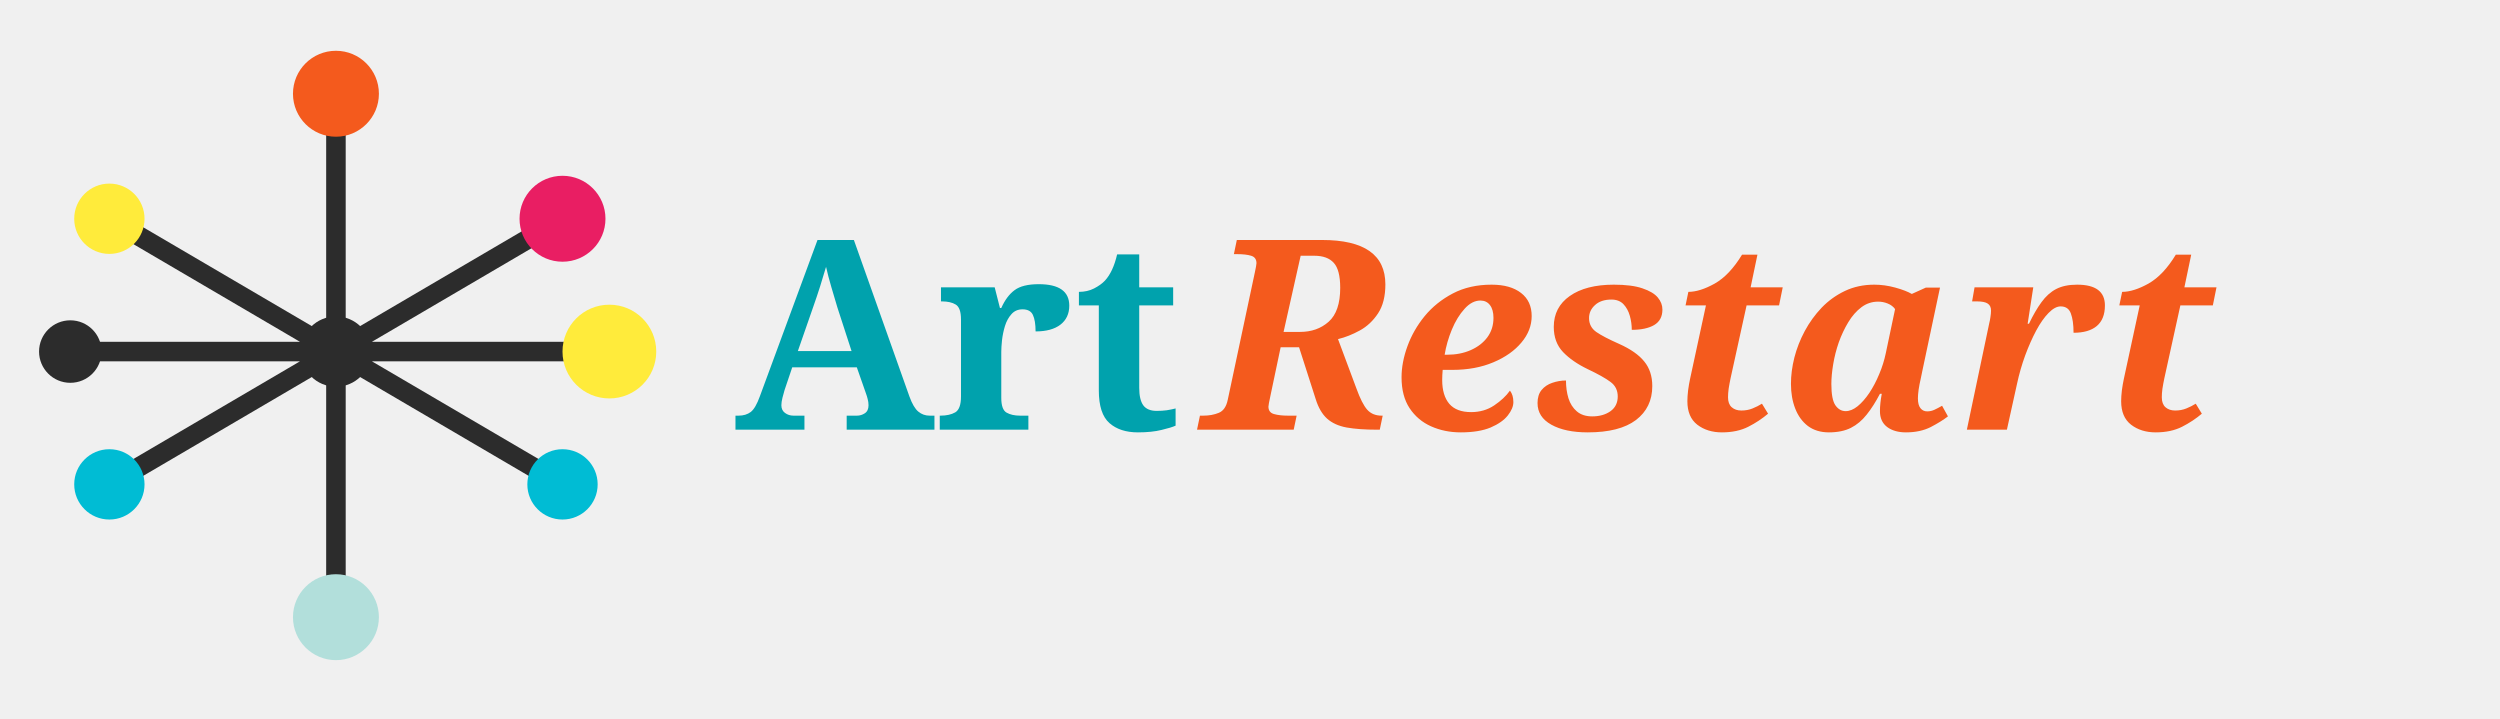
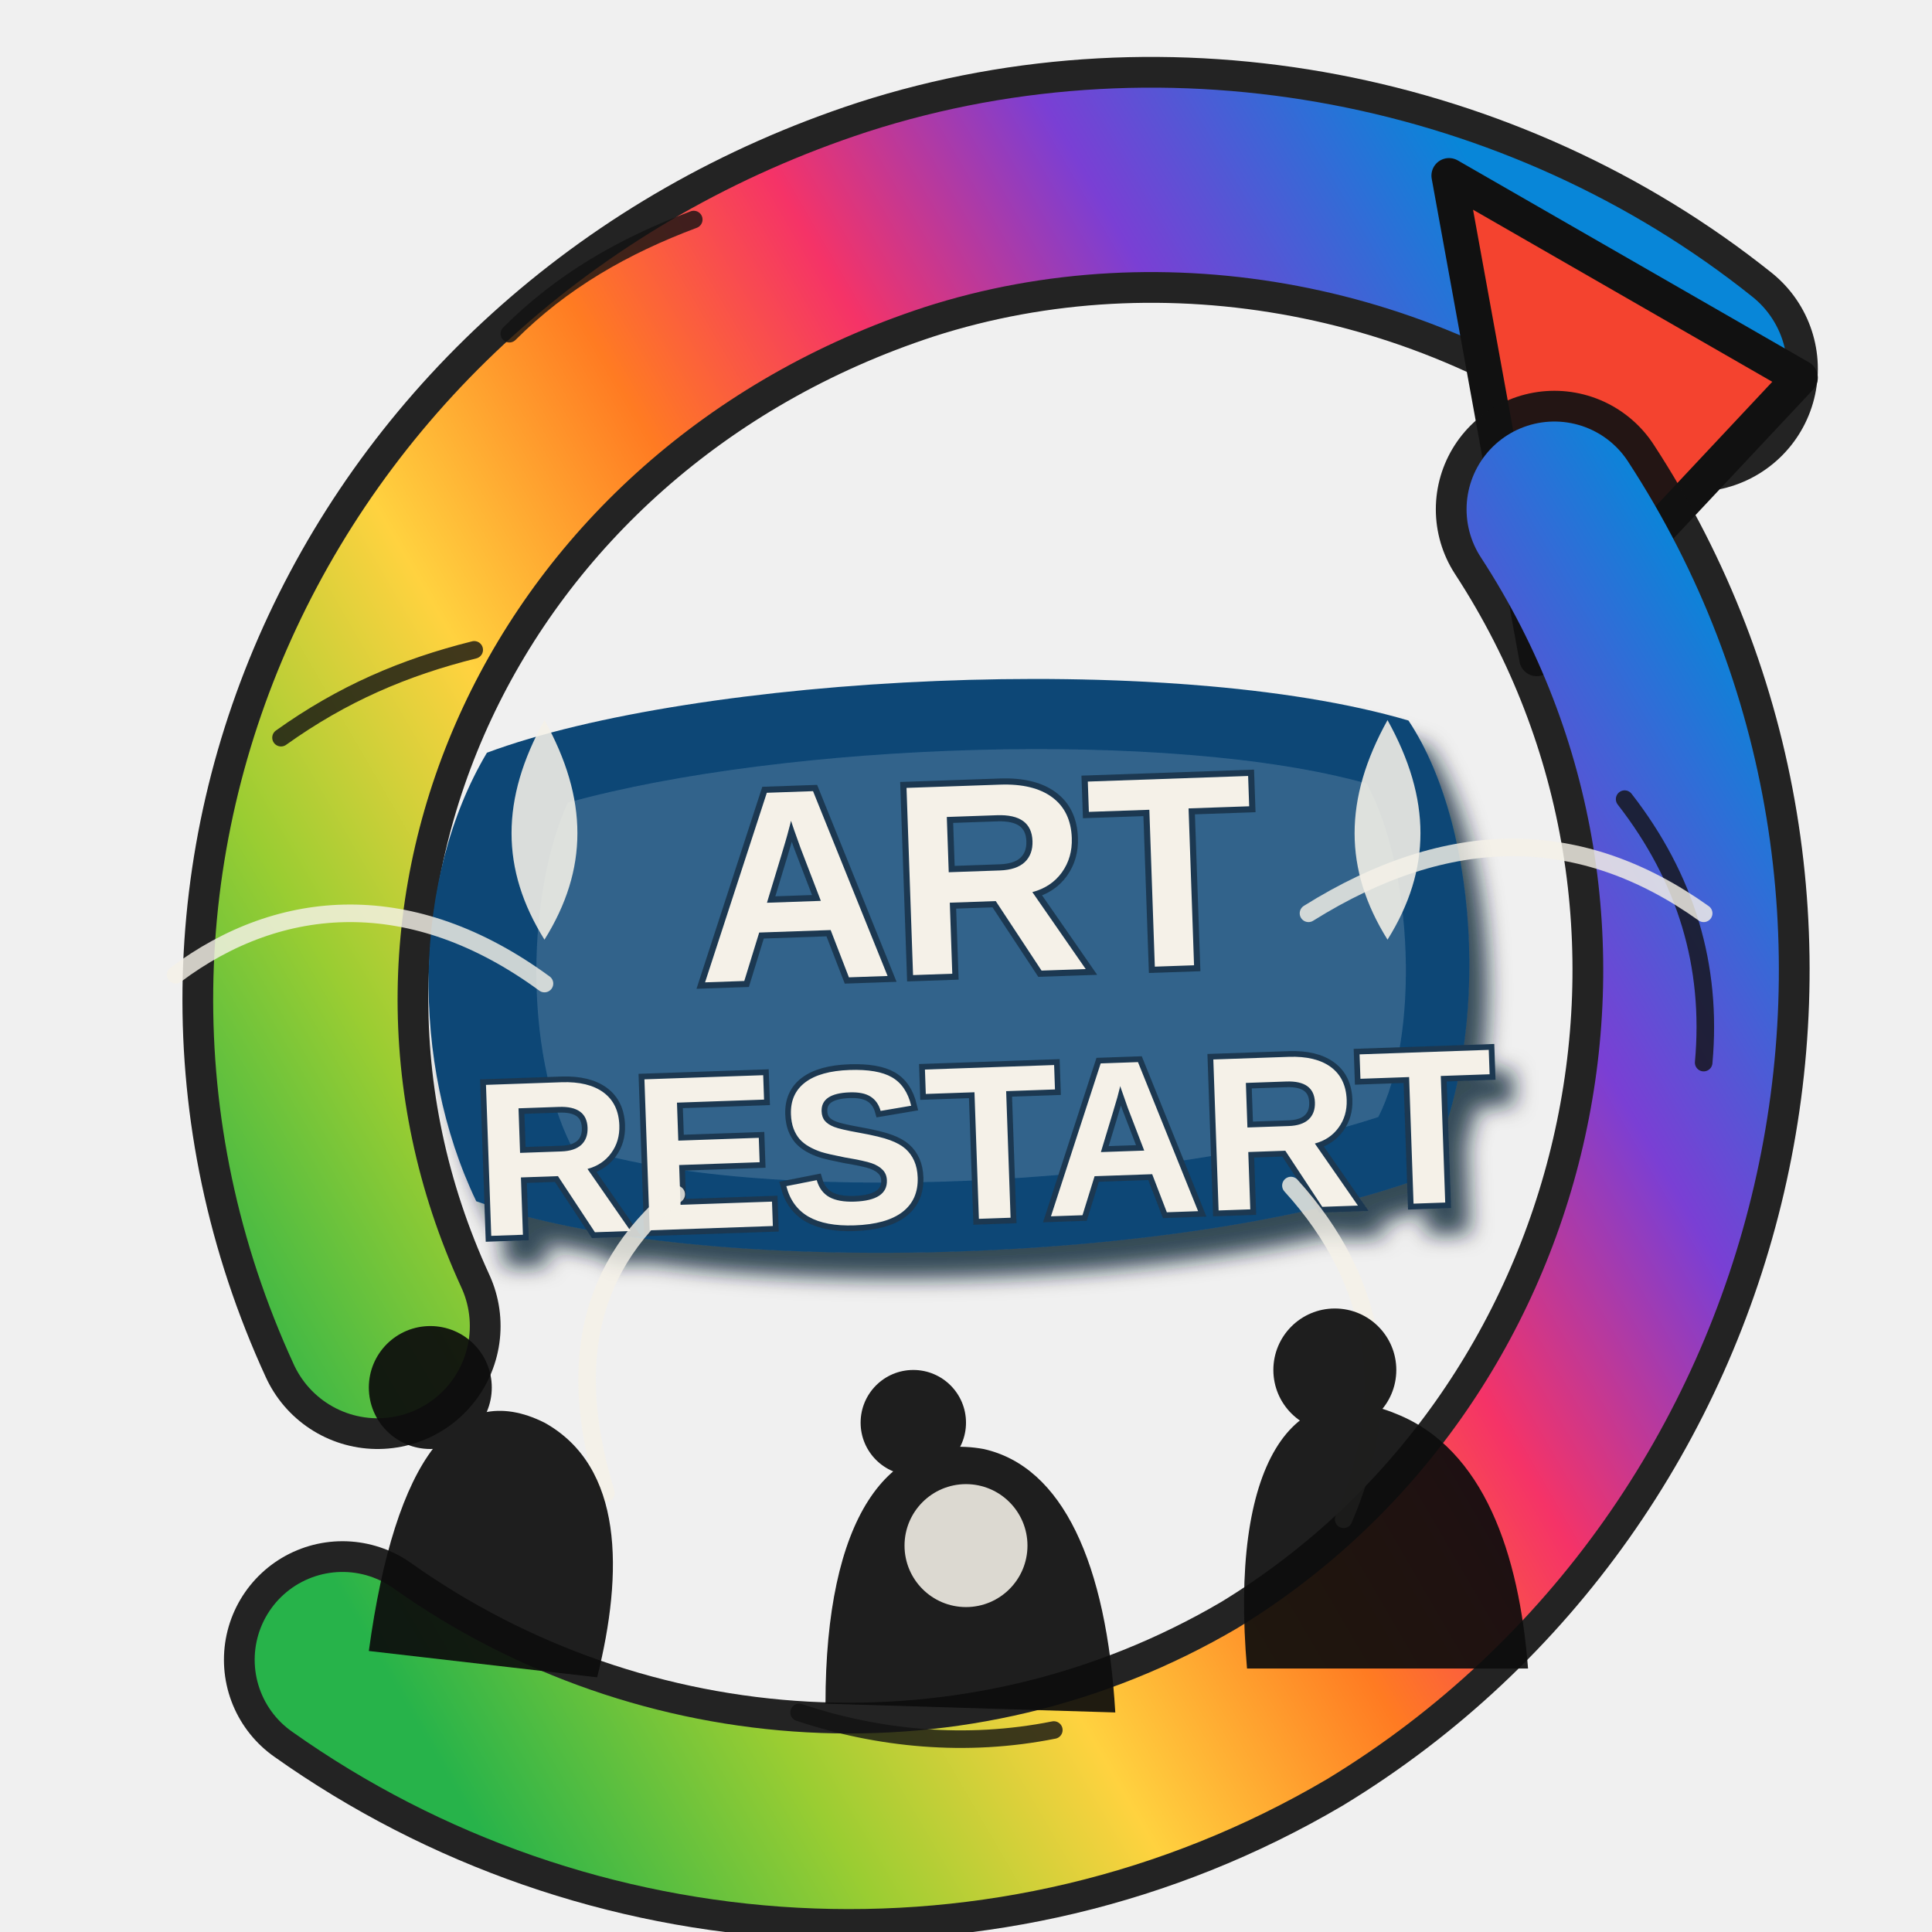
- <svg xmlns="http://www.w3.org/2000/svg" viewBox="0 0 320 92" width="320" height="92" aria-label="Art Restart">
-   <g transform="translate(4 6)">
-     <g fill="none" stroke="#2c2c2c" stroke-width="2.5" stroke-linecap="round">
-       <path d="M39 39 L39 6 M39 39 L39 73 M39 39 L10 22 M39 39 L68 56 M39 39 L68 22 M39 39 L10 56 M39 39 L5 39 M39 39 L74 39" />
-     </g>
-     <circle cx="39" cy="39" r="4.5" fill="#2c2c2c" />
-     <circle cx="39" cy="6" r="5.5" fill="#f45a1d" />
-     <circle cx="39" cy="73" r="5.5" fill="#b2dfdb" />
-     <circle cx="10" cy="22" r="4.5" fill="#ffeb3b" />
-     <circle cx="68" cy="56" r="4.5" fill="#00bcd4" />
-     <circle cx="68" cy="22" r="5.5" fill="#e91e63" />
-     <circle cx="10" cy="56" r="4.5" fill="#00bcd4" />
-     <circle cx="5" cy="39" r="4" fill="#2c2c2c" />
-     <circle cx="74" cy="39" r="6" fill="#ffeb3b" />
+ <svg xmlns="http://www.w3.org/2000/svg" viewBox="0 0 220 220" width="220" height="220" aria-label="Art Restart">
+   <defs>
+     <filter id="ink" x="-20%" y="-20%" width="140%" height="140%">
+       <feDropShadow dx="2" dy="3" stdDeviation="1.2" flood-color="#07192b" flood-opacity="0.78" />
+     </filter>
+     <linearGradient id="restart-ring" x1="24" y1="156" x2="191" y2="59" gradientUnits="userSpaceOnUse">
+       <stop offset="0" stop-color="#27b34a" />
+       <stop offset="0.18" stop-color="#9acd32" />
+       <stop offset="0.34" stop-color="#ffd23f" />
+       <stop offset="0.5" stop-color="#ff7b22" />
+       <stop offset="0.64" stop-color="#f53367" />
+       <stop offset="0.8" stop-color="#7a3fd4" />
+       <stop offset="1" stop-color="#0886d8" />
+     </linearGradient>
+   </defs>
+   <rect width="220" height="220" fill="none" />
+   <path d="M43 151C20 101 47 43 102 25c31-10 66-3 91 17" fill="none" stroke="#111" stroke-width="28" stroke-linecap="round" opacity="0.92" />
+   <path d="M43 151C20 101 47 43 102 25c31-10 66-3 91 17" fill="none" stroke="url(#restart-ring)" stroke-width="21" stroke-linecap="round" />
+   <path d="M165 20 205 43 175 75z" fill="#f4432f" stroke="#111" stroke-width="4" stroke-linejoin="round" />
+   <path d="M177 58c30 46 15 108-31 136-34 20-76 17-107-5" fill="none" stroke="#111" stroke-width="27" stroke-linecap="round" opacity="0.92" />
+   <path d="M177 58c30 46 15 108-31 136-34 20-76 17-107-5" fill="none" stroke="url(#restart-ring)" stroke-width="20" stroke-linecap="round" />
+   <g fill="none" stroke="#111" stroke-width="2" stroke-linecap="round" opacity="0.8">
+     <path d="M32 84c7-5 14-8 22-10" />
+     <path d="M58 38c6-6 13-10 21-13" />
+     <path d="M185 91c7 9 10 19 9 30" />
+     <path d="M120 197c-10 2-20 1-29-2" />
  </g>
-   <text x="94" y="55" font-family="Fraunces, Georgia, serif" font-size="34" font-weight="800" fill="#00a2ad">Art</text>
-   <text x="154" y="55" font-family="Fraunces, Georgia, serif" font-size="34" font-weight="800" font-style="italic" fill="#f45a1d">Restart</text>
+   <g transform="translate(47 73) rotate(-2)" filter="url(#ink)">
+     <path d="M8 13c24-8 78-9 105 0 8 13 8 38 0 52-27 9-83 9-108-1-7-16-6-37 3-51z" fill="#0b4676" />
+     <path d="M17 19c25-6 69-6 91 1 5 10 5 29 0 38-24 7-71 8-92 0-5-11-4-29 1-39z" fill="#ffffff" opacity="0.16" />
+     <text x="63" y="40" text-anchor="middle" font-family="Space Grotesk, Arial, sans-serif" font-size="31" font-weight="800" fill="#f5f1e8" stroke="#1c3951" stroke-width="1.4" paint-order="stroke">ART</text>
+     <text x="63" y="68" text-anchor="middle" font-family="Space Grotesk, Arial, sans-serif" font-size="25" font-weight="800" fill="#f5f1e8" stroke="#1c3951" stroke-width="1.3" paint-order="stroke">RESTART</text>
+   </g>
+   <g fill="none" stroke="#f5f1e8" stroke-width="2" stroke-linecap="round" opacity="0.82">
+     <path d="M62 112c-15-11-30-10-42-1" />
+     <path d="M149 104c16-10 31-10 45 0" />
+     <path d="M77 136c-11 9-12 21-8 34" />
+     <path d="M147 135c10 11 12 24 6 38" />
+   </g>
+   <g fill="#0c0c0c" opacity="0.92">
+     <circle cx="49" cy="158" r="7" />
+     <path d="M42 188c3-22 10-31 20-26 9 5 9 17 6 29z" />
+     <circle cx="152" cy="156" r="7" />
+     <path d="M142 190c-2-23 5-34 17-29 10 4 14 16 15 29z" />
+     <circle cx="104" cy="162" r="6" />
+     <path d="M94 194c0-21 7-31 18-29 9 2 14 13 15 30z" />
+   </g>
+   <g fill="#f5f1e8" opacity="0.88">
+     <path d="M62 82c5 9 5 17 0 25-5-8-5-16 0-25z" />
+     <path d="M158 82c5 9 5 17 0 25-5-8-5-16 0-25z" />
+     <circle cx="110" cy="176" r="7" />
+   </g>
</svg>
